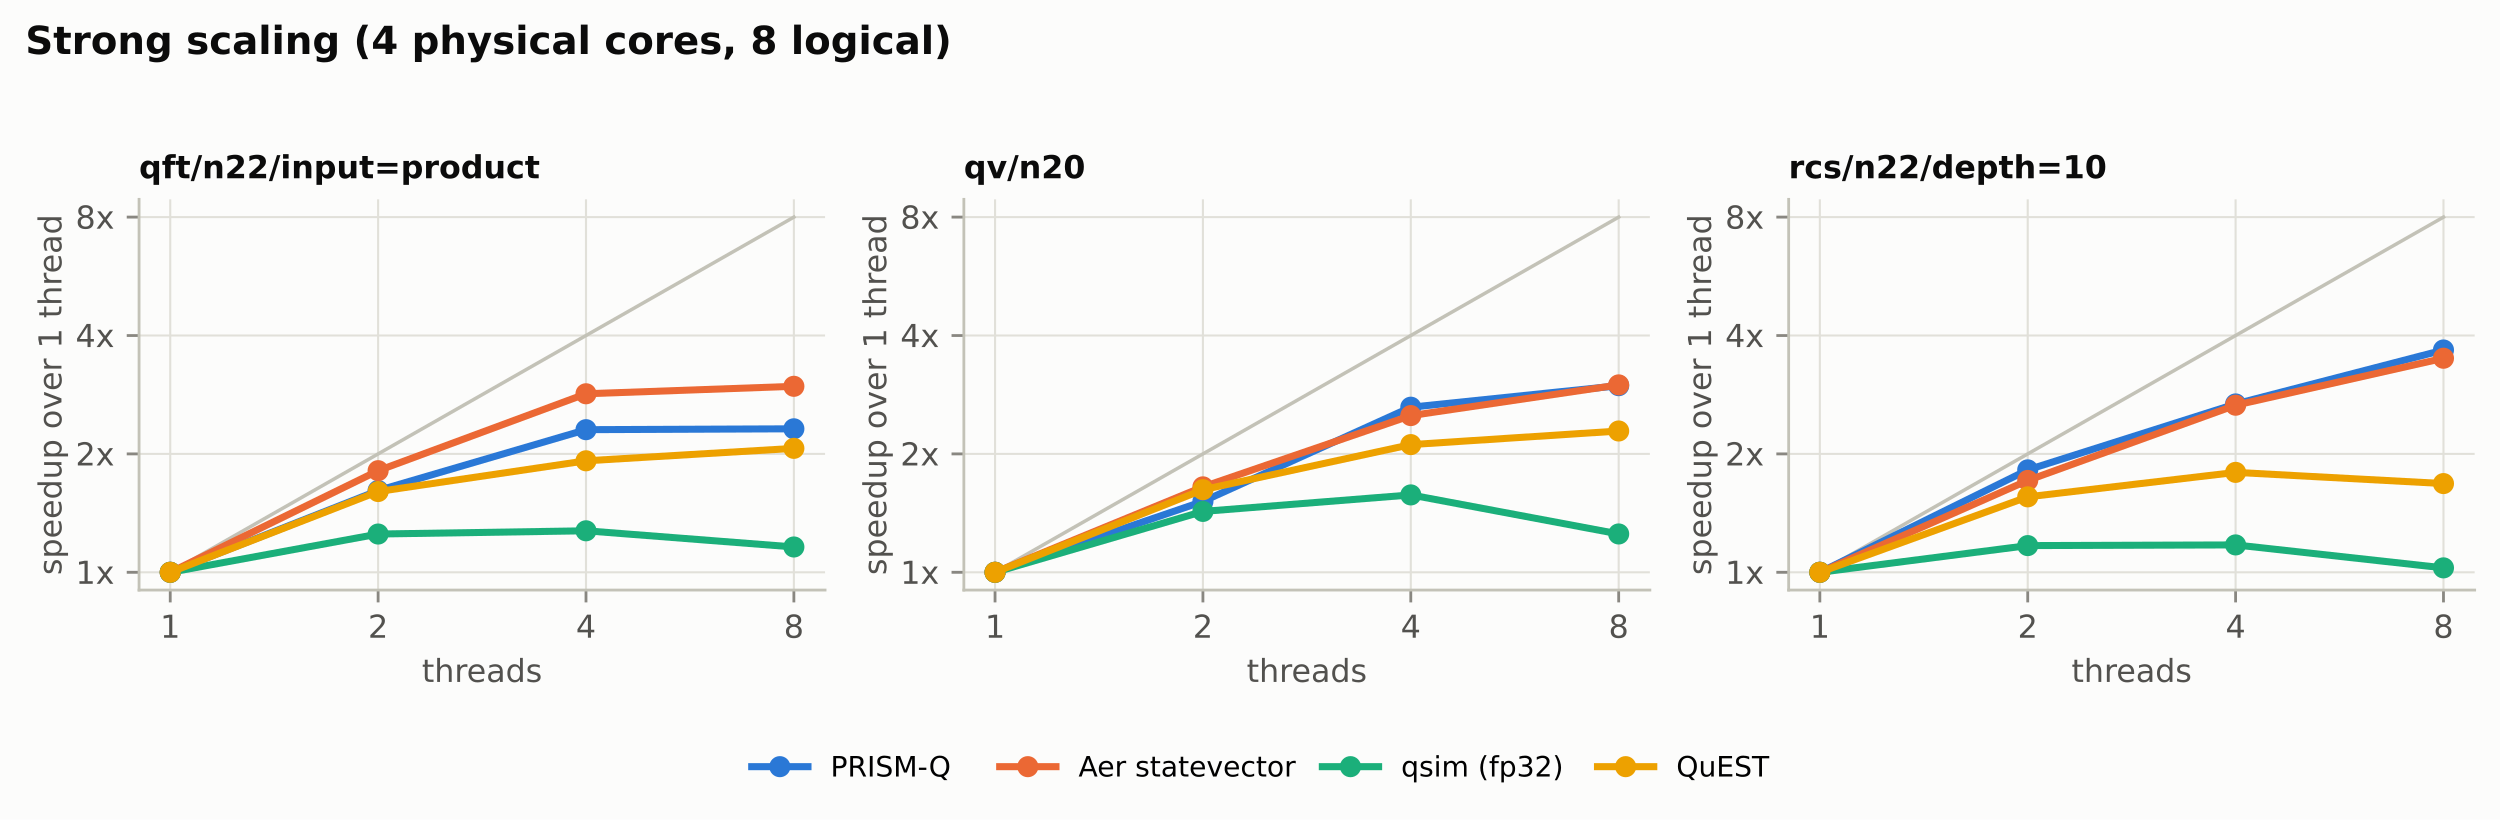
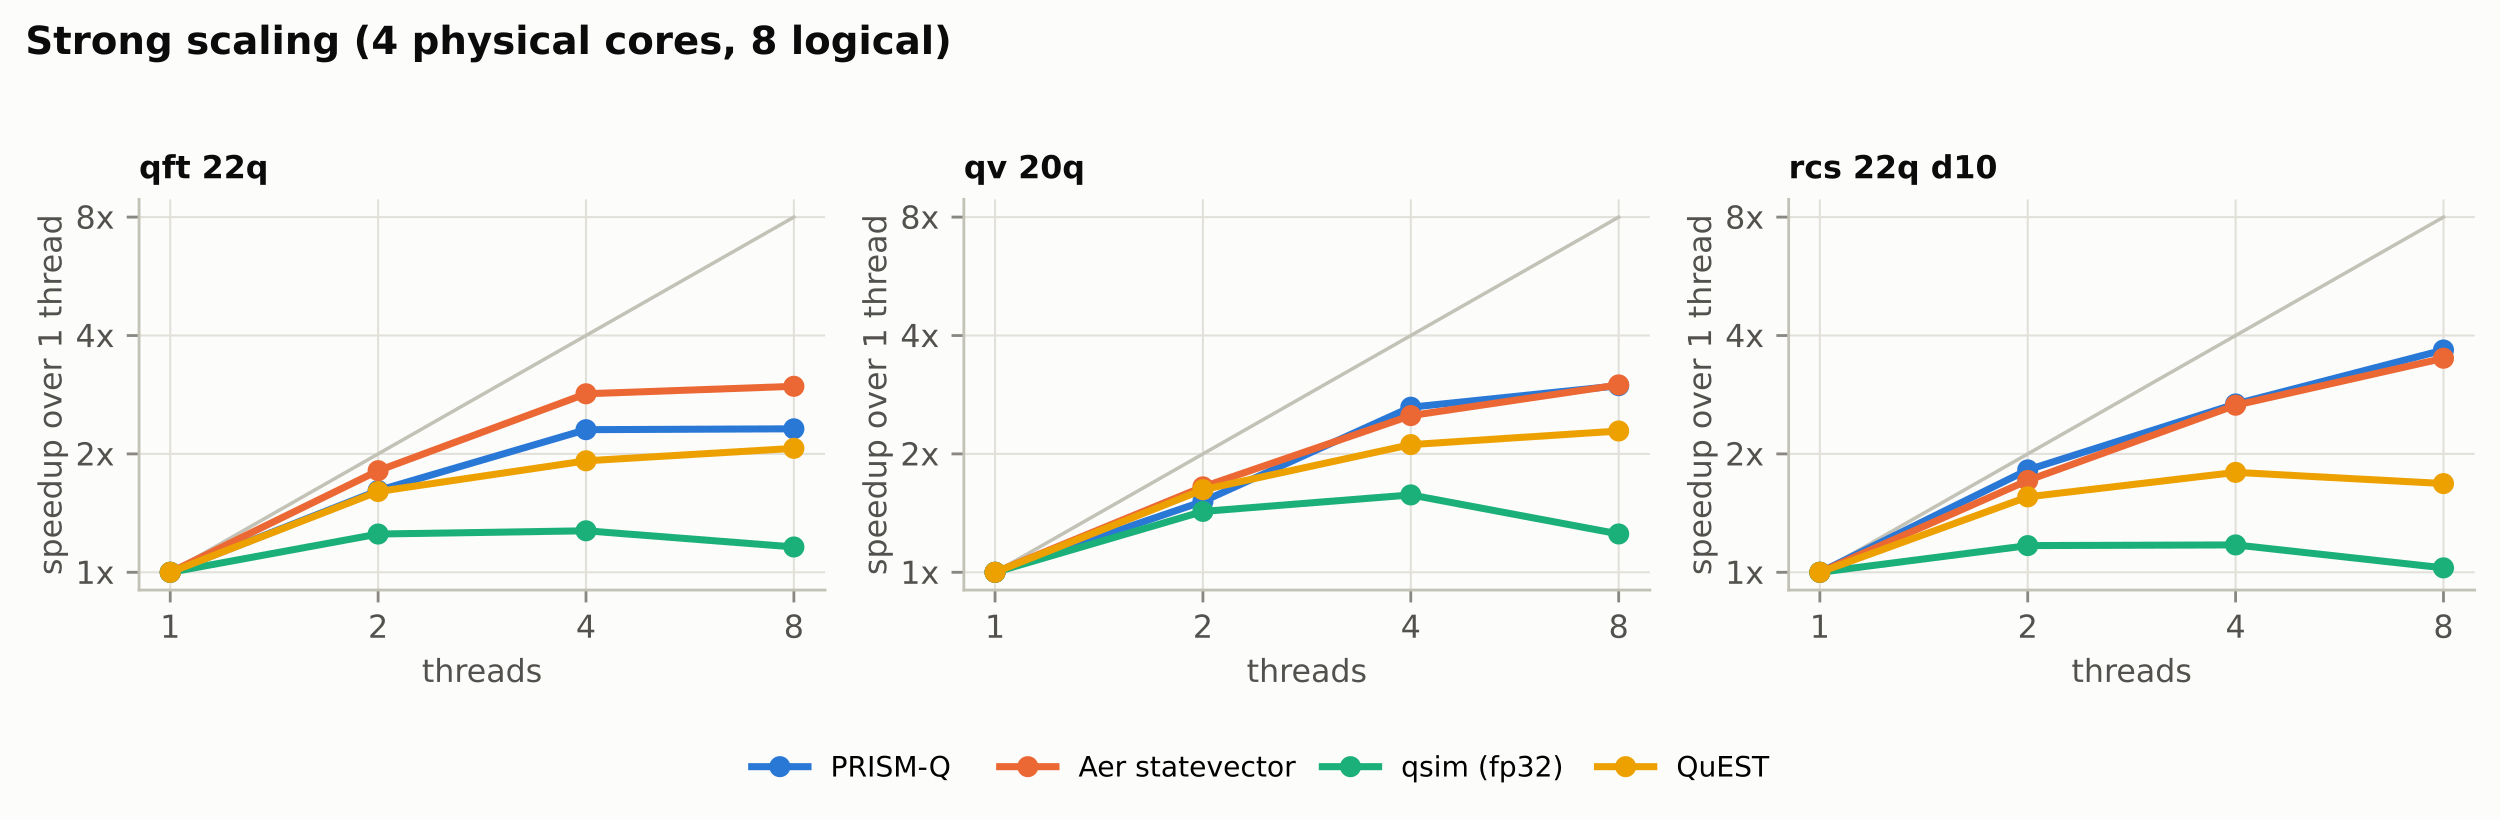
<svg xmlns="http://www.w3.org/2000/svg" xmlns:xlink="http://www.w3.org/1999/xlink" width="710.352pt" height="232.88pt" viewBox="0 0 710.352 232.88" version="1.1">
  <defs>
    <style type="text/css">*{stroke-linejoin: round; stroke-linecap: butt}</style>
  </defs>
  <g id="figure_1">
    <g id="patch_1">
      <path d="M 0 232.88  L 710.352 232.88  L 710.352 0  L 0 0  z " style="fill: #fcfcfb" />
    </g>
    <g id="axes_1">
      <g id="patch_2">
        <path d="M 39.512 167.66  L 234.432 167.66  L 234.432 56.643  L 39.512 56.643  z " style="fill: #fcfcfb" />
      </g>
      <g id="matplotlib.axis_1">
        <g id="xtick_1">
          <g id="line2d_1">
            <path d="M 48.372 167.66  L 48.372 56.643  " clip-path="url(#p26fd1df6da)" style="fill: none; stroke: #e1e0d9; stroke-width: 0.6; stroke-linecap: square" />
          </g>
          <g id="line2d_2">
            <defs>
              <path id="mc9f0c6f43a" d="M 0 0  L 0 3.5  " style="stroke: #898781; stroke-width: 0.8" />
            </defs>
            <g>
              <use xlink:href="#mc9f0c6f43a" x="48.372" y="167.66" style="fill: #898781; stroke: #898781; stroke-width: 0.8" />
            </g>
          </g>
          <g id="text_1">
            <text style="font-size: 9px; font-family: 'Segoe UI', 'DejaVu Sans', 'Bitstream Vera Sans', 'Computer Modern Sans Serif', 'Lucida Grande', 'Verdana', 'Geneva', 'Lucid', 'Arial', 'Helvetica', 'Avant Garde', sans-serif; text-anchor: middle; fill: #52514e" x="48.372" y="181.212" transform="rotate(-0 48.372 181.2119)">1</text>
          </g>
        </g>
        <g id="xtick_2">
          <g id="line2d_3">
            <path d="M 107.439 167.66  L 107.439 56.643  " clip-path="url(#p26fd1df6da)" style="fill: none; stroke: #e1e0d9; stroke-width: 0.6; stroke-linecap: square" />
          </g>
          <g id="line2d_4">
            <g>
              <use xlink:href="#mc9f0c6f43a" x="107.439" y="167.66" style="fill: #898781; stroke: #898781; stroke-width: 0.8" />
            </g>
          </g>
          <g id="text_2">
            <text style="font-size: 9px; font-family: 'Segoe UI', 'DejaVu Sans', 'Bitstream Vera Sans', 'Computer Modern Sans Serif', 'Lucida Grande', 'Verdana', 'Geneva', 'Lucid', 'Arial', 'Helvetica', 'Avant Garde', sans-serif; text-anchor: middle; fill: #52514e" x="107.439" y="181.212" transform="rotate(-0 107.4387 181.2119)">2</text>
          </g>
        </g>
        <g id="xtick_3">
          <g id="line2d_5">
            <path d="M 166.505 167.66  L 166.505 56.643  " clip-path="url(#p26fd1df6da)" style="fill: none; stroke: #e1e0d9; stroke-width: 0.6; stroke-linecap: square" />
          </g>
          <g id="line2d_6">
            <g>
              <use xlink:href="#mc9f0c6f43a" x="166.505" y="167.66" style="fill: #898781; stroke: #898781; stroke-width: 0.8" />
            </g>
          </g>
          <g id="text_3">
            <text style="font-size: 9px; font-family: 'Segoe UI', 'DejaVu Sans', 'Bitstream Vera Sans', 'Computer Modern Sans Serif', 'Lucida Grande', 'Verdana', 'Geneva', 'Lucid', 'Arial', 'Helvetica', 'Avant Garde', sans-serif; text-anchor: middle; fill: #52514e" x="166.505" y="181.212" transform="rotate(-0 166.5053 181.2119)">4</text>
          </g>
        </g>
        <g id="xtick_4">
          <g id="line2d_7">
            <path d="M 225.572 167.66  L 225.572 56.643  " clip-path="url(#p26fd1df6da)" style="fill: none; stroke: #e1e0d9; stroke-width: 0.6; stroke-linecap: square" />
          </g>
          <g id="line2d_8">
            <g>
              <use xlink:href="#mc9f0c6f43a" x="225.572" y="167.66" style="fill: #898781; stroke: #898781; stroke-width: 0.8" />
            </g>
          </g>
          <g id="text_4">
            <text style="font-size: 9px; font-family: 'Segoe UI', 'DejaVu Sans', 'Bitstream Vera Sans', 'Computer Modern Sans Serif', 'Lucida Grande', 'Verdana', 'Geneva', 'Lucid', 'Arial', 'Helvetica', 'Avant Garde', sans-serif; text-anchor: middle; fill: #52514e" x="225.572" y="181.212" transform="rotate(-0 225.572 181.2119)">8</text>
          </g>
        </g>
        <g id="text_5">
          <text style="font-size: 9px; font-family: 'Segoe UI', 'DejaVu Sans', 'Bitstream Vera Sans', 'Computer Modern Sans Serif', 'Lucida Grande', 'Verdana', 'Geneva', 'Lucid', 'Arial', 'Helvetica', 'Avant Garde', sans-serif; text-anchor: middle; fill: #52514e" x="136.972" y="193.769" transform="rotate(-0 136.972 193.7688)">threads</text>
        </g>
      </g>
      <g id="matplotlib.axis_2">
        <g id="ytick_1">
          <g id="line2d_9">
            <path d="M 39.512 162.613  L 234.432 162.613  " clip-path="url(#p26fd1df6da)" style="fill: none; stroke: #e1e0d9; stroke-width: 0.6; stroke-linecap: square" />
          </g>
          <g id="line2d_10">
            <defs>
              <path id="m8e76b0dec6" d="M 0 0  L -3.5 0  " style="stroke: #898781; stroke-width: 0.8" />
            </defs>
            <g>
              <use xlink:href="#m8e76b0dec6" x="39.512" y="162.613" style="fill: #898781; stroke: #898781; stroke-width: 0.8" />
            </g>
          </g>
          <g id="text_6">
            <text style="font-size: 9px; font-family: 'Segoe UI', 'DejaVu Sans', 'Bitstream Vera Sans', 'Computer Modern Sans Serif', 'Lucida Grande', 'Verdana', 'Geneva', 'Lucid', 'Arial', 'Helvetica', 'Avant Garde', sans-serif; text-anchor: end; fill: #52514e" x="32.512" y="165.89" transform="rotate(-0 32.512 165.8896)">1x</text>
          </g>
        </g>
        <g id="ytick_2">
          <g id="line2d_11">
            <path d="M 39.512 128.972  L 234.432 128.972  " clip-path="url(#p26fd1df6da)" style="fill: none; stroke: #e1e0d9; stroke-width: 0.6; stroke-linecap: square" />
          </g>
          <g id="line2d_12">
            <g>
              <use xlink:href="#m8e76b0dec6" x="39.512" y="128.972" style="fill: #898781; stroke: #898781; stroke-width: 0.8" />
            </g>
          </g>
          <g id="text_7">
            <text style="font-size: 9px; font-family: 'Segoe UI', 'DejaVu Sans', 'Bitstream Vera Sans', 'Computer Modern Sans Serif', 'Lucida Grande', 'Verdana', 'Geneva', 'Lucid', 'Arial', 'Helvetica', 'Avant Garde', sans-serif; text-anchor: end; fill: #52514e" x="32.512" y="132.248" transform="rotate(-0 32.512 132.2482)">2x</text>
          </g>
        </g>
        <g id="ytick_3">
          <g id="line2d_13">
            <path d="M 39.512 95.331  L 234.432 95.331  " clip-path="url(#p26fd1df6da)" style="fill: none; stroke: #e1e0d9; stroke-width: 0.6; stroke-linecap: square" />
          </g>
          <g id="line2d_14">
            <g>
              <use xlink:href="#m8e76b0dec6" x="39.512" y="95.331" style="fill: #898781; stroke: #898781; stroke-width: 0.8" />
            </g>
          </g>
          <g id="text_8">
            <text style="font-size: 9px; font-family: 'Segoe UI', 'DejaVu Sans', 'Bitstream Vera Sans', 'Computer Modern Sans Serif', 'Lucida Grande', 'Verdana', 'Geneva', 'Lucid', 'Arial', 'Helvetica', 'Avant Garde', sans-serif; text-anchor: end; fill: #52514e" x="32.512" y="98.607" transform="rotate(-0 32.512 98.60691)">4x</text>
          </g>
        </g>
        <g id="ytick_4">
          <g id="line2d_15">
            <path d="M 39.512 61.689  L 234.432 61.689  " clip-path="url(#p26fd1df6da)" style="fill: none; stroke: #e1e0d9; stroke-width: 0.6; stroke-linecap: square" />
          </g>
          <g id="line2d_16">
            <g>
              <use xlink:href="#m8e76b0dec6" x="39.512" y="61.689" style="fill: #898781; stroke: #898781; stroke-width: 0.8" />
            </g>
          </g>
          <g id="text_9">
            <text style="font-size: 9px; font-family: 'Segoe UI', 'DejaVu Sans', 'Bitstream Vera Sans', 'Computer Modern Sans Serif', 'Lucida Grande', 'Verdana', 'Geneva', 'Lucid', 'Arial', 'Helvetica', 'Avant Garde', sans-serif; text-anchor: end; fill: #52514e" x="32.512" y="64.966" transform="rotate(-0 32.512 64.96557)">8x</text>
          </g>
        </g>
        <g id="text_10">
          <text style="font-size: 9px; font-family: 'Segoe UI', 'DejaVu Sans', 'Bitstream Vera Sans', 'Computer Modern Sans Serif', 'Lucida Grande', 'Verdana', 'Geneva', 'Lucid', 'Arial', 'Helvetica', 'Avant Garde', sans-serif; text-anchor: middle; fill: #52514e" x="17.459" y="112.151" transform="rotate(-90 17.45887 112.1515)">speedup over 1 thread</text>
        </g>
      </g>
      <g id="line2d_17">
        <path d="M 48.372 162.613  L 225.572 61.689  " clip-path="url(#p26fd1df6da)" style="fill: none; stroke: #c3c2b7; stroke-linecap: square" />
      </g>
      <g id="line2d_18">
        <path d="M 48.372 162.613  L 107.439 139.372  L 166.505 122.088  L 225.572 121.841  " clip-path="url(#p26fd1df6da)" style="fill: none; stroke: #2a78d6; stroke-width: 2; stroke-linecap: square" />
        <defs>
          <path id="m585560506b" d="M 0 2.5  C 0.663 2.5 1.299 2.237 1.768 1.768  C 2.237 1.299 2.5 0.663 2.5 0  C 2.5 -0.663 2.237 -1.299 1.768 -1.768  C 1.299 -2.237 0.663 -2.5 0 -2.5  C -0.663 -2.5 -1.299 -2.237 -1.768 -1.768  C -2.237 -1.299 -2.5 -0.663 -2.5 0  C -2.5 0.663 -2.237 1.299 -1.768 1.768  C -1.299 2.237 -0.663 2.5 0 2.5  z " style="stroke: #2a78d6" />
        </defs>
        <g clip-path="url(#p26fd1df6da)">
          <use xlink:href="#m585560506b" x="48.372" y="162.613" style="fill: #2a78d6; stroke: #2a78d6" />
          <use xlink:href="#m585560506b" x="107.439" y="139.372" style="fill: #2a78d6; stroke: #2a78d6" />
          <use xlink:href="#m585560506b" x="166.505" y="122.088" style="fill: #2a78d6; stroke: #2a78d6" />
          <use xlink:href="#m585560506b" x="225.572" y="121.841" style="fill: #2a78d6; stroke: #2a78d6" />
        </g>
      </g>
      <g id="line2d_19">
        <path d="M 48.372 162.613  L 107.439 133.739  L 166.505 111.885  L 225.572 109.767  " clip-path="url(#p26fd1df6da)" style="fill: none; stroke: #eb6834; stroke-width: 2; stroke-linecap: square" />
        <defs>
          <path id="me8407eff34" d="M 0 2.5  C 0.663 2.5 1.299 2.237 1.768 1.768  C 2.237 1.299 2.5 0.663 2.5 0  C 2.5 -0.663 2.237 -1.299 1.768 -1.768  C 1.299 -2.237 0.663 -2.5 0 -2.5  C -0.663 -2.5 -1.299 -2.237 -1.768 -1.768  C -2.237 -1.299 -2.5 -0.663 -2.5 0  C -2.5 0.663 -2.237 1.299 -1.768 1.768  C -1.299 2.237 -0.663 2.5 0 2.5  z " style="stroke: #eb6834" />
        </defs>
        <g clip-path="url(#p26fd1df6da)">
          <use xlink:href="#me8407eff34" x="48.372" y="162.613" style="fill: #eb6834; stroke: #eb6834" />
          <use xlink:href="#me8407eff34" x="107.439" y="133.739" style="fill: #eb6834; stroke: #eb6834" />
          <use xlink:href="#me8407eff34" x="166.505" y="111.885" style="fill: #eb6834; stroke: #eb6834" />
          <use xlink:href="#me8407eff34" x="225.572" y="109.767" style="fill: #eb6834; stroke: #eb6834" />
        </g>
      </g>
      <g id="line2d_20">
        <path d="M 48.372 162.613  L 107.439 151.74  L 166.505 150.82  L 225.572 155.421  " clip-path="url(#p26fd1df6da)" style="fill: none; stroke: #1baf7a; stroke-width: 2; stroke-linecap: square" />
        <defs>
          <path id="mdfde26d374" d="M 0 2.5  C 0.663 2.5 1.299 2.237 1.768 1.768  C 2.237 1.299 2.5 0.663 2.5 0  C 2.5 -0.663 2.237 -1.299 1.768 -1.768  C 1.299 -2.237 0.663 -2.5 0 -2.5  C -0.663 -2.5 -1.299 -2.237 -1.768 -1.768  C -2.237 -1.299 -2.5 -0.663 -2.5 0  C -2.5 0.663 -2.237 1.299 -1.768 1.768  C -1.299 2.237 -0.663 2.5 0 2.5  z " style="stroke: #1baf7a" />
        </defs>
        <g clip-path="url(#p26fd1df6da)">
          <use xlink:href="#mdfde26d374" x="48.372" y="162.613" style="fill: #1baf7a; stroke: #1baf7a" />
          <use xlink:href="#mdfde26d374" x="107.439" y="151.74" style="fill: #1baf7a; stroke: #1baf7a" />
          <use xlink:href="#mdfde26d374" x="166.505" y="150.82" style="fill: #1baf7a; stroke: #1baf7a" />
          <use xlink:href="#mdfde26d374" x="225.572" y="155.421" style="fill: #1baf7a; stroke: #1baf7a" />
        </g>
      </g>
      <g id="line2d_21">
        <path d="M 48.372 162.613  L 107.439 139.662  L 166.505 130.931  L 225.572 127.396  " clip-path="url(#p26fd1df6da)" style="fill: none; stroke: #eda100; stroke-width: 2; stroke-linecap: square" />
        <defs>
          <path id="m967a1acb64" d="M 0 2.5  C 0.663 2.5 1.299 2.237 1.768 1.768  C 2.237 1.299 2.5 0.663 2.5 0  C 2.5 -0.663 2.237 -1.299 1.768 -1.768  C 1.299 -2.237 0.663 -2.5 0 -2.5  C -0.663 -2.5 -1.299 -2.237 -1.768 -1.768  C -2.237 -1.299 -2.5 -0.663 -2.5 0  C -2.5 0.663 -2.237 1.299 -1.768 1.768  C -1.299 2.237 -0.663 2.5 0 2.5  z " style="stroke: #eda100" />
        </defs>
        <g clip-path="url(#p26fd1df6da)">
          <use xlink:href="#m967a1acb64" x="48.372" y="162.613" style="fill: #eda100; stroke: #eda100" />
          <use xlink:href="#m967a1acb64" x="107.439" y="139.662" style="fill: #eda100; stroke: #eda100" />
          <use xlink:href="#m967a1acb64" x="166.505" y="130.931" style="fill: #eda100; stroke: #eda100" />
          <use xlink:href="#m967a1acb64" x="225.572" y="127.396" style="fill: #eda100; stroke: #eda100" />
        </g>
      </g>
      <g id="patch_3">
        <path d="M 39.512 167.66  L 39.512 56.643  " style="fill: none; stroke: #c3c2b7; stroke-width: 0.8; stroke-linejoin: miter; stroke-linecap: square" />
      </g>
      <g id="patch_4">
        <path d="M 39.512 167.66  L 234.432 167.66  " style="fill: none; stroke: #c3c2b7; stroke-width: 0.8; stroke-linejoin: miter; stroke-linecap: square" />
      </g>
      <g id="text_11">
-         <text style="font-weight: 600; font-size: 9px; font-family: 'Segoe UI', 'DejaVu Sans', 'Bitstream Vera Sans', 'Computer Modern Sans Serif', 'Lucida Grande', 'Verdana', 'Geneva', 'Lucid', 'Arial', 'Helvetica', 'Avant Garde', sans-serif; text-anchor: start; fill: #0b0b0b" x="39.512" y="50.643" transform="rotate(-0 39.512 50.64324)">qft/n22/input=product</text>
+         <text style="font-weight: 600; font-size: 9px; font-family: 'Segoe UI', 'DejaVu Sans', 'Bitstream Vera Sans', 'Computer Modern Sans Serif', 'Lucida Grande', 'Verdana', 'Geneva', 'Lucid', 'Arial', 'Helvetica', 'Avant Garde', sans-serif; text-anchor: start; fill: #0b0b0b" x="39.512" y="50.643" transform="rotate(-0 39.512 50.64324)">qft 22q</text>
      </g>
    </g>
    <g id="axes_2">
      <g id="patch_5">
        <path d="M 273.872 167.66  L 468.792 167.66  L 468.792 56.643  L 273.872 56.643  z " style="fill: #fcfcfb" />
      </g>
      <g id="matplotlib.axis_3">
        <g id="xtick_5">
          <g id="line2d_22">
            <path d="M 282.732 167.66  L 282.732 56.643  " clip-path="url(#pf3732b6105)" style="fill: none; stroke: #e1e0d9; stroke-width: 0.6; stroke-linecap: square" />
          </g>
          <g id="line2d_23">
            <g>
              <use xlink:href="#mc9f0c6f43a" x="282.732" y="167.66" style="fill: #898781; stroke: #898781; stroke-width: 0.8" />
            </g>
          </g>
          <g id="text_12">
            <text style="font-size: 9px; font-family: 'Segoe UI', 'DejaVu Sans', 'Bitstream Vera Sans', 'Computer Modern Sans Serif', 'Lucida Grande', 'Verdana', 'Geneva', 'Lucid', 'Arial', 'Helvetica', 'Avant Garde', sans-serif; text-anchor: middle; fill: #52514e" x="282.732" y="181.212" transform="rotate(-0 282.732 181.2119)">1</text>
          </g>
        </g>
        <g id="xtick_6">
          <g id="line2d_24">
            <path d="M 341.799 167.66  L 341.799 56.643  " clip-path="url(#pf3732b6105)" style="fill: none; stroke: #e1e0d9; stroke-width: 0.6; stroke-linecap: square" />
          </g>
          <g id="line2d_25">
            <g>
              <use xlink:href="#mc9f0c6f43a" x="341.799" y="167.66" style="fill: #898781; stroke: #898781; stroke-width: 0.8" />
            </g>
          </g>
          <g id="text_13">
            <text style="font-size: 9px; font-family: 'Segoe UI', 'DejaVu Sans', 'Bitstream Vera Sans', 'Computer Modern Sans Serif', 'Lucida Grande', 'Verdana', 'Geneva', 'Lucid', 'Arial', 'Helvetica', 'Avant Garde', sans-serif; text-anchor: middle; fill: #52514e" x="341.799" y="181.212" transform="rotate(-0 341.7987 181.2119)">2</text>
          </g>
        </g>
        <g id="xtick_7">
          <g id="line2d_26">
            <path d="M 400.865 167.66  L 400.865 56.643  " clip-path="url(#pf3732b6105)" style="fill: none; stroke: #e1e0d9; stroke-width: 0.6; stroke-linecap: square" />
          </g>
          <g id="line2d_27">
            <g>
              <use xlink:href="#mc9f0c6f43a" x="400.865" y="167.66" style="fill: #898781; stroke: #898781; stroke-width: 0.8" />
            </g>
          </g>
          <g id="text_14">
            <text style="font-size: 9px; font-family: 'Segoe UI', 'DejaVu Sans', 'Bitstream Vera Sans', 'Computer Modern Sans Serif', 'Lucida Grande', 'Verdana', 'Geneva', 'Lucid', 'Arial', 'Helvetica', 'Avant Garde', sans-serif; text-anchor: middle; fill: #52514e" x="400.865" y="181.212" transform="rotate(-0 400.8653 181.2119)">4</text>
          </g>
        </g>
        <g id="xtick_8">
          <g id="line2d_28">
            <path d="M 459.932 167.66  L 459.932 56.643  " clip-path="url(#pf3732b6105)" style="fill: none; stroke: #e1e0d9; stroke-width: 0.6; stroke-linecap: square" />
          </g>
          <g id="line2d_29">
            <g>
              <use xlink:href="#mc9f0c6f43a" x="459.932" y="167.66" style="fill: #898781; stroke: #898781; stroke-width: 0.8" />
            </g>
          </g>
          <g id="text_15">
            <text style="font-size: 9px; font-family: 'Segoe UI', 'DejaVu Sans', 'Bitstream Vera Sans', 'Computer Modern Sans Serif', 'Lucida Grande', 'Verdana', 'Geneva', 'Lucid', 'Arial', 'Helvetica', 'Avant Garde', sans-serif; text-anchor: middle; fill: #52514e" x="459.932" y="181.212" transform="rotate(-0 459.932 181.2119)">8</text>
          </g>
        </g>
        <g id="text_16">
          <text style="font-size: 9px; font-family: 'Segoe UI', 'DejaVu Sans', 'Bitstream Vera Sans', 'Computer Modern Sans Serif', 'Lucida Grande', 'Verdana', 'Geneva', 'Lucid', 'Arial', 'Helvetica', 'Avant Garde', sans-serif; text-anchor: middle; fill: #52514e" x="371.332" y="193.769" transform="rotate(-0 371.332 193.7688)">threads</text>
        </g>
      </g>
      <g id="matplotlib.axis_4">
        <g id="ytick_5">
          <g id="line2d_30">
            <path d="M 273.872 162.613  L 468.792 162.613  " clip-path="url(#pf3732b6105)" style="fill: none; stroke: #e1e0d9; stroke-width: 0.6; stroke-linecap: square" />
          </g>
          <g id="line2d_31">
            <g>
              <use xlink:href="#m8e76b0dec6" x="273.872" y="162.613" style="fill: #898781; stroke: #898781; stroke-width: 0.8" />
            </g>
          </g>
          <g id="text_17">
            <text style="font-size: 9px; font-family: 'Segoe UI', 'DejaVu Sans', 'Bitstream Vera Sans', 'Computer Modern Sans Serif', 'Lucida Grande', 'Verdana', 'Geneva', 'Lucid', 'Arial', 'Helvetica', 'Avant Garde', sans-serif; text-anchor: end; fill: #52514e" x="266.872" y="165.89" transform="rotate(-0 266.872 165.8896)">1x</text>
          </g>
        </g>
        <g id="ytick_6">
          <g id="line2d_32">
            <path d="M 273.872 128.972  L 468.792 128.972  " clip-path="url(#pf3732b6105)" style="fill: none; stroke: #e1e0d9; stroke-width: 0.6; stroke-linecap: square" />
          </g>
          <g id="line2d_33">
            <g>
              <use xlink:href="#m8e76b0dec6" x="273.872" y="128.972" style="fill: #898781; stroke: #898781; stroke-width: 0.8" />
            </g>
          </g>
          <g id="text_18">
            <text style="font-size: 9px; font-family: 'Segoe UI', 'DejaVu Sans', 'Bitstream Vera Sans', 'Computer Modern Sans Serif', 'Lucida Grande', 'Verdana', 'Geneva', 'Lucid', 'Arial', 'Helvetica', 'Avant Garde', sans-serif; text-anchor: end; fill: #52514e" x="266.872" y="132.248" transform="rotate(-0 266.872 132.2482)">2x</text>
          </g>
        </g>
        <g id="ytick_7">
          <g id="line2d_34">
            <path d="M 273.872 95.331  L 468.792 95.331  " clip-path="url(#pf3732b6105)" style="fill: none; stroke: #e1e0d9; stroke-width: 0.6; stroke-linecap: square" />
          </g>
          <g id="line2d_35">
            <g>
              <use xlink:href="#m8e76b0dec6" x="273.872" y="95.331" style="fill: #898781; stroke: #898781; stroke-width: 0.8" />
            </g>
          </g>
          <g id="text_19">
            <text style="font-size: 9px; font-family: 'Segoe UI', 'DejaVu Sans', 'Bitstream Vera Sans', 'Computer Modern Sans Serif', 'Lucida Grande', 'Verdana', 'Geneva', 'Lucid', 'Arial', 'Helvetica', 'Avant Garde', sans-serif; text-anchor: end; fill: #52514e" x="266.872" y="98.607" transform="rotate(-0 266.872 98.60691)">4x</text>
          </g>
        </g>
        <g id="ytick_8">
          <g id="line2d_36">
            <path d="M 273.872 61.689  L 468.792 61.689  " clip-path="url(#pf3732b6105)" style="fill: none; stroke: #e1e0d9; stroke-width: 0.6; stroke-linecap: square" />
          </g>
          <g id="line2d_37">
            <g>
              <use xlink:href="#m8e76b0dec6" x="273.872" y="61.689" style="fill: #898781; stroke: #898781; stroke-width: 0.8" />
            </g>
          </g>
          <g id="text_20">
            <text style="font-size: 9px; font-family: 'Segoe UI', 'DejaVu Sans', 'Bitstream Vera Sans', 'Computer Modern Sans Serif', 'Lucida Grande', 'Verdana', 'Geneva', 'Lucid', 'Arial', 'Helvetica', 'Avant Garde', sans-serif; text-anchor: end; fill: #52514e" x="266.872" y="64.966" transform="rotate(-0 266.872 64.96557)">8x</text>
          </g>
        </g>
        <g id="text_21">
          <text style="font-size: 9px; font-family: 'Segoe UI', 'DejaVu Sans', 'Bitstream Vera Sans', 'Computer Modern Sans Serif', 'Lucida Grande', 'Verdana', 'Geneva', 'Lucid', 'Arial', 'Helvetica', 'Avant Garde', sans-serif; text-anchor: middle; fill: #52514e" x="251.819" y="112.151" transform="rotate(-90 251.8189 112.1515)">speedup over 1 thread</text>
        </g>
      </g>
      <g id="line2d_38">
        <path d="M 282.732 162.613  L 459.932 61.689  " clip-path="url(#pf3732b6105)" style="fill: none; stroke: #c3c2b7; stroke-linecap: square" />
      </g>
      <g id="line2d_39">
        <path d="M 282.732 162.613  L 341.799 142.471  L 400.865 115.702  L 459.932 109.582  " clip-path="url(#pf3732b6105)" style="fill: none; stroke: #2a78d6; stroke-width: 2; stroke-linecap: square" />
        <g clip-path="url(#pf3732b6105)">
          <use xlink:href="#m585560506b" x="282.732" y="162.613" style="fill: #2a78d6; stroke: #2a78d6" />
          <use xlink:href="#m585560506b" x="341.799" y="142.471" style="fill: #2a78d6; stroke: #2a78d6" />
          <use xlink:href="#m585560506b" x="400.865" y="115.702" style="fill: #2a78d6; stroke: #2a78d6" />
          <use xlink:href="#m585560506b" x="459.932" y="109.582" style="fill: #2a78d6; stroke: #2a78d6" />
        </g>
      </g>
      <g id="line2d_40">
        <path d="M 282.732 162.613  L 341.799 138.336  L 400.865 118.084  L 459.932 109.363  " clip-path="url(#pf3732b6105)" style="fill: none; stroke: #eb6834; stroke-width: 2; stroke-linecap: square" />
        <g clip-path="url(#pf3732b6105)">
          <use xlink:href="#me8407eff34" x="282.732" y="162.613" style="fill: #eb6834; stroke: #eb6834" />
          <use xlink:href="#me8407eff34" x="341.799" y="138.336" style="fill: #eb6834; stroke: #eb6834" />
          <use xlink:href="#me8407eff34" x="400.865" y="118.084" style="fill: #eb6834; stroke: #eb6834" />
          <use xlink:href="#me8407eff34" x="459.932" y="109.363" style="fill: #eb6834; stroke: #eb6834" />
        </g>
      </g>
      <g id="line2d_41">
        <path d="M 282.732 162.613  L 341.799 145.314  L 400.865 140.624  L 459.932 151.72  " clip-path="url(#pf3732b6105)" style="fill: none; stroke: #1baf7a; stroke-width: 2; stroke-linecap: square" />
        <g clip-path="url(#pf3732b6105)">
          <use xlink:href="#mdfde26d374" x="282.732" y="162.613" style="fill: #1baf7a; stroke: #1baf7a" />
          <use xlink:href="#mdfde26d374" x="341.799" y="145.314" style="fill: #1baf7a; stroke: #1baf7a" />
          <use xlink:href="#mdfde26d374" x="400.865" y="140.624" style="fill: #1baf7a; stroke: #1baf7a" />
          <use xlink:href="#mdfde26d374" x="459.932" y="151.72" style="fill: #1baf7a; stroke: #1baf7a" />
        </g>
      </g>
      <g id="line2d_42">
        <path d="M 282.732 162.613  L 341.799 139.144  L 400.865 126.328  L 459.932 122.462  " clip-path="url(#pf3732b6105)" style="fill: none; stroke: #eda100; stroke-width: 2; stroke-linecap: square" />
        <g clip-path="url(#pf3732b6105)">
          <use xlink:href="#m967a1acb64" x="282.732" y="162.613" style="fill: #eda100; stroke: #eda100" />
          <use xlink:href="#m967a1acb64" x="341.799" y="139.144" style="fill: #eda100; stroke: #eda100" />
          <use xlink:href="#m967a1acb64" x="400.865" y="126.328" style="fill: #eda100; stroke: #eda100" />
          <use xlink:href="#m967a1acb64" x="459.932" y="122.462" style="fill: #eda100; stroke: #eda100" />
        </g>
      </g>
      <g id="patch_6">
        <path d="M 273.872 167.66  L 273.872 56.643  " style="fill: none; stroke: #c3c2b7; stroke-width: 0.8; stroke-linejoin: miter; stroke-linecap: square" />
      </g>
      <g id="patch_7">
        <path d="M 273.872 167.66  L 468.792 167.66  " style="fill: none; stroke: #c3c2b7; stroke-width: 0.8; stroke-linejoin: miter; stroke-linecap: square" />
      </g>
      <g id="text_22">
-         <text style="font-weight: 600; font-size: 9px; font-family: 'Segoe UI', 'DejaVu Sans', 'Bitstream Vera Sans', 'Computer Modern Sans Serif', 'Lucida Grande', 'Verdana', 'Geneva', 'Lucid', 'Arial', 'Helvetica', 'Avant Garde', sans-serif; text-anchor: start; fill: #0b0b0b" x="273.872" y="50.643" transform="rotate(-0 273.872 50.64324)">qv/n20</text>
+         <text style="font-weight: 600; font-size: 9px; font-family: 'Segoe UI', 'DejaVu Sans', 'Bitstream Vera Sans', 'Computer Modern Sans Serif', 'Lucida Grande', 'Verdana', 'Geneva', 'Lucid', 'Arial', 'Helvetica', 'Avant Garde', sans-serif; text-anchor: start; fill: #0b0b0b" x="273.872" y="50.643" transform="rotate(-0 273.872 50.64324)">qv 20q</text>
      </g>
    </g>
    <g id="axes_3">
      <g id="patch_8">
        <path d="M 508.232 167.66  L 703.152 167.66  L 703.152 56.643  L 508.232 56.643  z " style="fill: #fcfcfb" />
      </g>
      <g id="matplotlib.axis_5">
        <g id="xtick_9">
          <g id="line2d_43">
            <path d="M 517.092 167.66  L 517.092 56.643  " clip-path="url(#p1cff54cf3f)" style="fill: none; stroke: #e1e0d9; stroke-width: 0.6; stroke-linecap: square" />
          </g>
          <g id="line2d_44">
            <g>
              <use xlink:href="#mc9f0c6f43a" x="517.092" y="167.66" style="fill: #898781; stroke: #898781; stroke-width: 0.8" />
            </g>
          </g>
          <g id="text_23">
            <text style="font-size: 9px; font-family: 'Segoe UI', 'DejaVu Sans', 'Bitstream Vera Sans', 'Computer Modern Sans Serif', 'Lucida Grande', 'Verdana', 'Geneva', 'Lucid', 'Arial', 'Helvetica', 'Avant Garde', sans-serif; text-anchor: middle; fill: #52514e" x="517.092" y="181.212" transform="rotate(-0 517.092 181.2119)">1</text>
          </g>
        </g>
        <g id="xtick_10">
          <g id="line2d_45">
            <path d="M 576.159 167.66  L 576.159 56.643  " clip-path="url(#p1cff54cf3f)" style="fill: none; stroke: #e1e0d9; stroke-width: 0.6; stroke-linecap: square" />
          </g>
          <g id="line2d_46">
            <g>
              <use xlink:href="#mc9f0c6f43a" x="576.159" y="167.66" style="fill: #898781; stroke: #898781; stroke-width: 0.8" />
            </g>
          </g>
          <g id="text_24">
            <text style="font-size: 9px; font-family: 'Segoe UI', 'DejaVu Sans', 'Bitstream Vera Sans', 'Computer Modern Sans Serif', 'Lucida Grande', 'Verdana', 'Geneva', 'Lucid', 'Arial', 'Helvetica', 'Avant Garde', sans-serif; text-anchor: middle; fill: #52514e" x="576.159" y="181.212" transform="rotate(-0 576.1587 181.2119)">2</text>
          </g>
        </g>
        <g id="xtick_11">
          <g id="line2d_47">
            <path d="M 635.225 167.66  L 635.225 56.643  " clip-path="url(#p1cff54cf3f)" style="fill: none; stroke: #e1e0d9; stroke-width: 0.6; stroke-linecap: square" />
          </g>
          <g id="line2d_48">
            <g>
              <use xlink:href="#mc9f0c6f43a" x="635.225" y="167.66" style="fill: #898781; stroke: #898781; stroke-width: 0.8" />
            </g>
          </g>
          <g id="text_25">
            <text style="font-size: 9px; font-family: 'Segoe UI', 'DejaVu Sans', 'Bitstream Vera Sans', 'Computer Modern Sans Serif', 'Lucida Grande', 'Verdana', 'Geneva', 'Lucid', 'Arial', 'Helvetica', 'Avant Garde', sans-serif; text-anchor: middle; fill: #52514e" x="635.225" y="181.212" transform="rotate(-0 635.2253 181.2119)">4</text>
          </g>
        </g>
        <g id="xtick_12">
          <g id="line2d_49">
            <path d="M 694.292 167.66  L 694.292 56.643  " clip-path="url(#p1cff54cf3f)" style="fill: none; stroke: #e1e0d9; stroke-width: 0.6; stroke-linecap: square" />
          </g>
          <g id="line2d_50">
            <g>
              <use xlink:href="#mc9f0c6f43a" x="694.292" y="167.66" style="fill: #898781; stroke: #898781; stroke-width: 0.8" />
            </g>
          </g>
          <g id="text_26">
            <text style="font-size: 9px; font-family: 'Segoe UI', 'DejaVu Sans', 'Bitstream Vera Sans', 'Computer Modern Sans Serif', 'Lucida Grande', 'Verdana', 'Geneva', 'Lucid', 'Arial', 'Helvetica', 'Avant Garde', sans-serif; text-anchor: middle; fill: #52514e" x="694.292" y="181.212" transform="rotate(-0 694.292 181.2119)">8</text>
          </g>
        </g>
        <g id="text_27">
          <text style="font-size: 9px; font-family: 'Segoe UI', 'DejaVu Sans', 'Bitstream Vera Sans', 'Computer Modern Sans Serif', 'Lucida Grande', 'Verdana', 'Geneva', 'Lucid', 'Arial', 'Helvetica', 'Avant Garde', sans-serif; text-anchor: middle; fill: #52514e" x="605.692" y="193.769" transform="rotate(-0 605.692 193.7688)">threads</text>
        </g>
      </g>
      <g id="matplotlib.axis_6">
        <g id="ytick_9">
          <g id="line2d_51">
            <path d="M 508.232 162.613  L 703.152 162.613  " clip-path="url(#p1cff54cf3f)" style="fill: none; stroke: #e1e0d9; stroke-width: 0.6; stroke-linecap: square" />
          </g>
          <g id="line2d_52">
            <g>
              <use xlink:href="#m8e76b0dec6" x="508.232" y="162.613" style="fill: #898781; stroke: #898781; stroke-width: 0.8" />
            </g>
          </g>
          <g id="text_28">
            <text style="font-size: 9px; font-family: 'Segoe UI', 'DejaVu Sans', 'Bitstream Vera Sans', 'Computer Modern Sans Serif', 'Lucida Grande', 'Verdana', 'Geneva', 'Lucid', 'Arial', 'Helvetica', 'Avant Garde', sans-serif; text-anchor: end; fill: #52514e" x="501.232" y="165.89" transform="rotate(-0 501.232 165.8896)">1x</text>
          </g>
        </g>
        <g id="ytick_10">
          <g id="line2d_53">
            <path d="M 508.232 128.972  L 703.152 128.972  " clip-path="url(#p1cff54cf3f)" style="fill: none; stroke: #e1e0d9; stroke-width: 0.6; stroke-linecap: square" />
          </g>
          <g id="line2d_54">
            <g>
              <use xlink:href="#m8e76b0dec6" x="508.232" y="128.972" style="fill: #898781; stroke: #898781; stroke-width: 0.8" />
            </g>
          </g>
          <g id="text_29">
            <text style="font-size: 9px; font-family: 'Segoe UI', 'DejaVu Sans', 'Bitstream Vera Sans', 'Computer Modern Sans Serif', 'Lucida Grande', 'Verdana', 'Geneva', 'Lucid', 'Arial', 'Helvetica', 'Avant Garde', sans-serif; text-anchor: end; fill: #52514e" x="501.232" y="132.248" transform="rotate(-0 501.232 132.2482)">2x</text>
          </g>
        </g>
        <g id="ytick_11">
          <g id="line2d_55">
            <path d="M 508.232 95.331  L 703.152 95.331  " clip-path="url(#p1cff54cf3f)" style="fill: none; stroke: #e1e0d9; stroke-width: 0.6; stroke-linecap: square" />
          </g>
          <g id="line2d_56">
            <g>
              <use xlink:href="#m8e76b0dec6" x="508.232" y="95.331" style="fill: #898781; stroke: #898781; stroke-width: 0.8" />
            </g>
          </g>
          <g id="text_30">
            <text style="font-size: 9px; font-family: 'Segoe UI', 'DejaVu Sans', 'Bitstream Vera Sans', 'Computer Modern Sans Serif', 'Lucida Grande', 'Verdana', 'Geneva', 'Lucid', 'Arial', 'Helvetica', 'Avant Garde', sans-serif; text-anchor: end; fill: #52514e" x="501.232" y="98.607" transform="rotate(-0 501.232 98.60691)">4x</text>
          </g>
        </g>
        <g id="ytick_12">
          <g id="line2d_57">
            <path d="M 508.232 61.689  L 703.152 61.689  " clip-path="url(#p1cff54cf3f)" style="fill: none; stroke: #e1e0d9; stroke-width: 0.6; stroke-linecap: square" />
          </g>
          <g id="line2d_58">
            <g>
              <use xlink:href="#m8e76b0dec6" x="508.232" y="61.689" style="fill: #898781; stroke: #898781; stroke-width: 0.8" />
            </g>
          </g>
          <g id="text_31">
            <text style="font-size: 9px; font-family: 'Segoe UI', 'DejaVu Sans', 'Bitstream Vera Sans', 'Computer Modern Sans Serif', 'Lucida Grande', 'Verdana', 'Geneva', 'Lucid', 'Arial', 'Helvetica', 'Avant Garde', sans-serif; text-anchor: end; fill: #52514e" x="501.232" y="64.966" transform="rotate(-0 501.232 64.96557)">8x</text>
          </g>
        </g>
        <g id="text_32">
          <text style="font-size: 9px; font-family: 'Segoe UI', 'DejaVu Sans', 'Bitstream Vera Sans', 'Computer Modern Sans Serif', 'Lucida Grande', 'Verdana', 'Geneva', 'Lucid', 'Arial', 'Helvetica', 'Avant Garde', sans-serif; text-anchor: middle; fill: #52514e" x="486.179" y="112.151" transform="rotate(-90 486.1789 112.1515)">speedup over 1 thread</text>
        </g>
      </g>
      <g id="line2d_59">
        <path d="M 517.092 162.613  L 694.292 61.689  " clip-path="url(#p1cff54cf3f)" style="fill: none; stroke: #c3c2b7; stroke-linecap: square" />
      </g>
      <g id="line2d_60">
        <path d="M 517.092 162.613  L 576.159 133.511  L 635.225 114.774  L 694.292 99.448  " clip-path="url(#p1cff54cf3f)" style="fill: none; stroke: #2a78d6; stroke-width: 2; stroke-linecap: square" />
        <g clip-path="url(#p1cff54cf3f)">
          <use xlink:href="#m585560506b" x="517.092" y="162.613" style="fill: #2a78d6; stroke: #2a78d6" />
          <use xlink:href="#m585560506b" x="576.159" y="133.511" style="fill: #2a78d6; stroke: #2a78d6" />
          <use xlink:href="#m585560506b" x="635.225" y="114.774" style="fill: #2a78d6; stroke: #2a78d6" />
          <use xlink:href="#m585560506b" x="694.292" y="99.448" style="fill: #2a78d6; stroke: #2a78d6" />
        </g>
      </g>
      <g id="line2d_61">
        <path d="M 517.092 162.613  L 576.159 136.512  L 635.225 115.136  L 694.292 101.791  " clip-path="url(#p1cff54cf3f)" style="fill: none; stroke: #eb6834; stroke-width: 2; stroke-linecap: square" />
        <g clip-path="url(#p1cff54cf3f)">
          <use xlink:href="#me8407eff34" x="517.092" y="162.613" style="fill: #eb6834; stroke: #eb6834" />
          <use xlink:href="#me8407eff34" x="576.159" y="136.512" style="fill: #eb6834; stroke: #eb6834" />
          <use xlink:href="#me8407eff34" x="635.225" y="115.136" style="fill: #eb6834; stroke: #eb6834" />
          <use xlink:href="#me8407eff34" x="694.292" y="101.791" style="fill: #eb6834; stroke: #eb6834" />
        </g>
      </g>
      <g id="line2d_62">
        <path d="M 517.092 162.613  L 576.159 155.025  L 635.225 154.832  L 694.292 161.356  " clip-path="url(#p1cff54cf3f)" style="fill: none; stroke: #1baf7a; stroke-width: 2; stroke-linecap: square" />
        <g clip-path="url(#p1cff54cf3f)">
          <use xlink:href="#mdfde26d374" x="517.092" y="162.613" style="fill: #1baf7a; stroke: #1baf7a" />
          <use xlink:href="#mdfde26d374" x="576.159" y="155.025" style="fill: #1baf7a; stroke: #1baf7a" />
          <use xlink:href="#mdfde26d374" x="635.225" y="154.832" style="fill: #1baf7a; stroke: #1baf7a" />
          <use xlink:href="#mdfde26d374" x="694.292" y="161.356" style="fill: #1baf7a; stroke: #1baf7a" />
        </g>
      </g>
      <g id="line2d_63">
        <path d="M 517.092 162.613  L 576.159 141.174  L 635.225 134.223  L 694.292 137.404  " clip-path="url(#p1cff54cf3f)" style="fill: none; stroke: #eda100; stroke-width: 2; stroke-linecap: square" />
        <g clip-path="url(#p1cff54cf3f)">
          <use xlink:href="#m967a1acb64" x="517.092" y="162.613" style="fill: #eda100; stroke: #eda100" />
          <use xlink:href="#m967a1acb64" x="576.159" y="141.174" style="fill: #eda100; stroke: #eda100" />
          <use xlink:href="#m967a1acb64" x="635.225" y="134.223" style="fill: #eda100; stroke: #eda100" />
          <use xlink:href="#m967a1acb64" x="694.292" y="137.404" style="fill: #eda100; stroke: #eda100" />
        </g>
      </g>
      <g id="patch_9">
        <path d="M 508.232 167.66  L 508.232 56.643  " style="fill: none; stroke: #c3c2b7; stroke-width: 0.8; stroke-linejoin: miter; stroke-linecap: square" />
      </g>
      <g id="patch_10">
        <path d="M 508.232 167.66  L 703.152 167.66  " style="fill: none; stroke: #c3c2b7; stroke-width: 0.8; stroke-linejoin: miter; stroke-linecap: square" />
      </g>
      <g id="text_33">
-         <text style="font-weight: 600; font-size: 9px; font-family: 'Segoe UI', 'DejaVu Sans', 'Bitstream Vera Sans', 'Computer Modern Sans Serif', 'Lucida Grande', 'Verdana', 'Geneva', 'Lucid', 'Arial', 'Helvetica', 'Avant Garde', sans-serif; text-anchor: start; fill: #0b0b0b" x="508.232" y="50.643" transform="rotate(-0 508.232 50.64324)">rcs/n22/depth=10</text>
+         <text style="font-weight: 600; font-size: 9px; font-family: 'Segoe UI', 'DejaVu Sans', 'Bitstream Vera Sans', 'Computer Modern Sans Serif', 'Lucida Grande', 'Verdana', 'Geneva', 'Lucid', 'Arial', 'Helvetica', 'Avant Garde', sans-serif; text-anchor: start; fill: #0b0b0b" x="508.232" y="50.643" transform="rotate(-0 508.232 50.64324)">rcs 22q d10</text>
      </g>
    </g>
    <g id="text_34">
      <text style="font-weight: 600; font-size: 11px; font-family: 'Segoe UI', 'DejaVu Sans', 'Bitstream Vera Sans', 'Computer Modern Sans Serif', 'Lucida Grande', 'Verdana', 'Geneva', 'Lucid', 'Arial', 'Helvetica', 'Avant Garde', sans-serif; text-anchor: start; fill: #0b0b0b" x="7.2" y="15.343" transform="rotate(-0 7.2 15.34344)">Strong scaling (4 physical cores, 8 logical)</text>
    </g>
    <g id="legend_1">
      <g id="line2d_64">
        <path d="M 213.587 217.84  L 221.587 217.84  L 229.587 217.84  " style="fill: none; stroke: #2a78d6; stroke-width: 2; stroke-linecap: square" />
        <g>
          <use xlink:href="#m585560506b" x="221.587" y="217.84" style="fill: #2a78d6; stroke: #2a78d6" />
        </g>
      </g>
      <g id="text_35">
        <text style="font-size: 8px; font-family: 'Segoe UI', 'DejaVu Sans', 'Bitstream Vera Sans', 'Computer Modern Sans Serif', 'Lucida Grande', 'Verdana', 'Geneva', 'Lucid', 'Arial', 'Helvetica', 'Avant Garde', sans-serif; text-anchor: start" x="235.987" y="220.64" transform="rotate(-0 235.987 220.64)">PRISM-Q</text>
      </g>
      <g id="line2d_65">
        <path d="M 284.045 217.84  L 292.045 217.84  L 300.045 217.84  " style="fill: none; stroke: #eb6834; stroke-width: 2; stroke-linecap: square" />
        <g>
          <use xlink:href="#me8407eff34" x="292.045" y="217.84" style="fill: #eb6834; stroke: #eb6834" />
        </g>
      </g>
      <g id="text_36">
        <text style="font-size: 8px; font-family: 'Segoe UI', 'DejaVu Sans', 'Bitstream Vera Sans', 'Computer Modern Sans Serif', 'Lucida Grande', 'Verdana', 'Geneva', 'Lucid', 'Arial', 'Helvetica', 'Avant Garde', sans-serif; text-anchor: start" x="306.445" y="220.64" transform="rotate(-0 306.4445 220.64)">Aer statevector</text>
      </g>
      <g id="line2d_66">
        <path d="M 375.723 217.84  L 383.723 217.84  L 391.723 217.84  " style="fill: none; stroke: #1baf7a; stroke-width: 2; stroke-linecap: square" />
        <g>
          <use xlink:href="#mdfde26d374" x="383.723" y="217.84" style="fill: #1baf7a; stroke: #1baf7a" />
        </g>
      </g>
      <g id="text_37">
        <text style="font-size: 8px; font-family: 'Segoe UI', 'DejaVu Sans', 'Bitstream Vera Sans', 'Computer Modern Sans Serif', 'Lucida Grande', 'Verdana', 'Geneva', 'Lucid', 'Arial', 'Helvetica', 'Avant Garde', sans-serif; text-anchor: start" x="398.123" y="220.64" transform="rotate(-0 398.1232 220.64)">qsim (fp32)</text>
      </g>
      <g id="line2d_67">
        <path d="M 453.909 217.84  L 461.909 217.84  L 469.909 217.84  " style="fill: none; stroke: #eda100; stroke-width: 2; stroke-linecap: square" />
        <g>
          <use xlink:href="#m967a1acb64" x="461.909" y="217.84" style="fill: #eda100; stroke: #eda100" />
        </g>
      </g>
      <g id="text_38">
        <text style="font-size: 8px; font-family: 'Segoe UI', 'DejaVu Sans', 'Bitstream Vera Sans', 'Computer Modern Sans Serif', 'Lucida Grande', 'Verdana', 'Geneva', 'Lucid', 'Arial', 'Helvetica', 'Avant Garde', sans-serif; text-anchor: start" x="476.31" y="220.64" transform="rotate(-0 476.3095 220.64)">QuEST</text>
      </g>
    </g>
  </g>
  <defs>
    <clipPath id="p26fd1df6da">
      <rect x="39.512" y="56.643" width="194.92" height="111.016" />
    </clipPath>
    <clipPath id="pf3732b6105">
      <rect x="273.872" y="56.643" width="194.92" height="111.016" />
    </clipPath>
    <clipPath id="p1cff54cf3f">
      <rect x="508.232" y="56.643" width="194.92" height="111.016" />
    </clipPath>
  </defs>
</svg>
